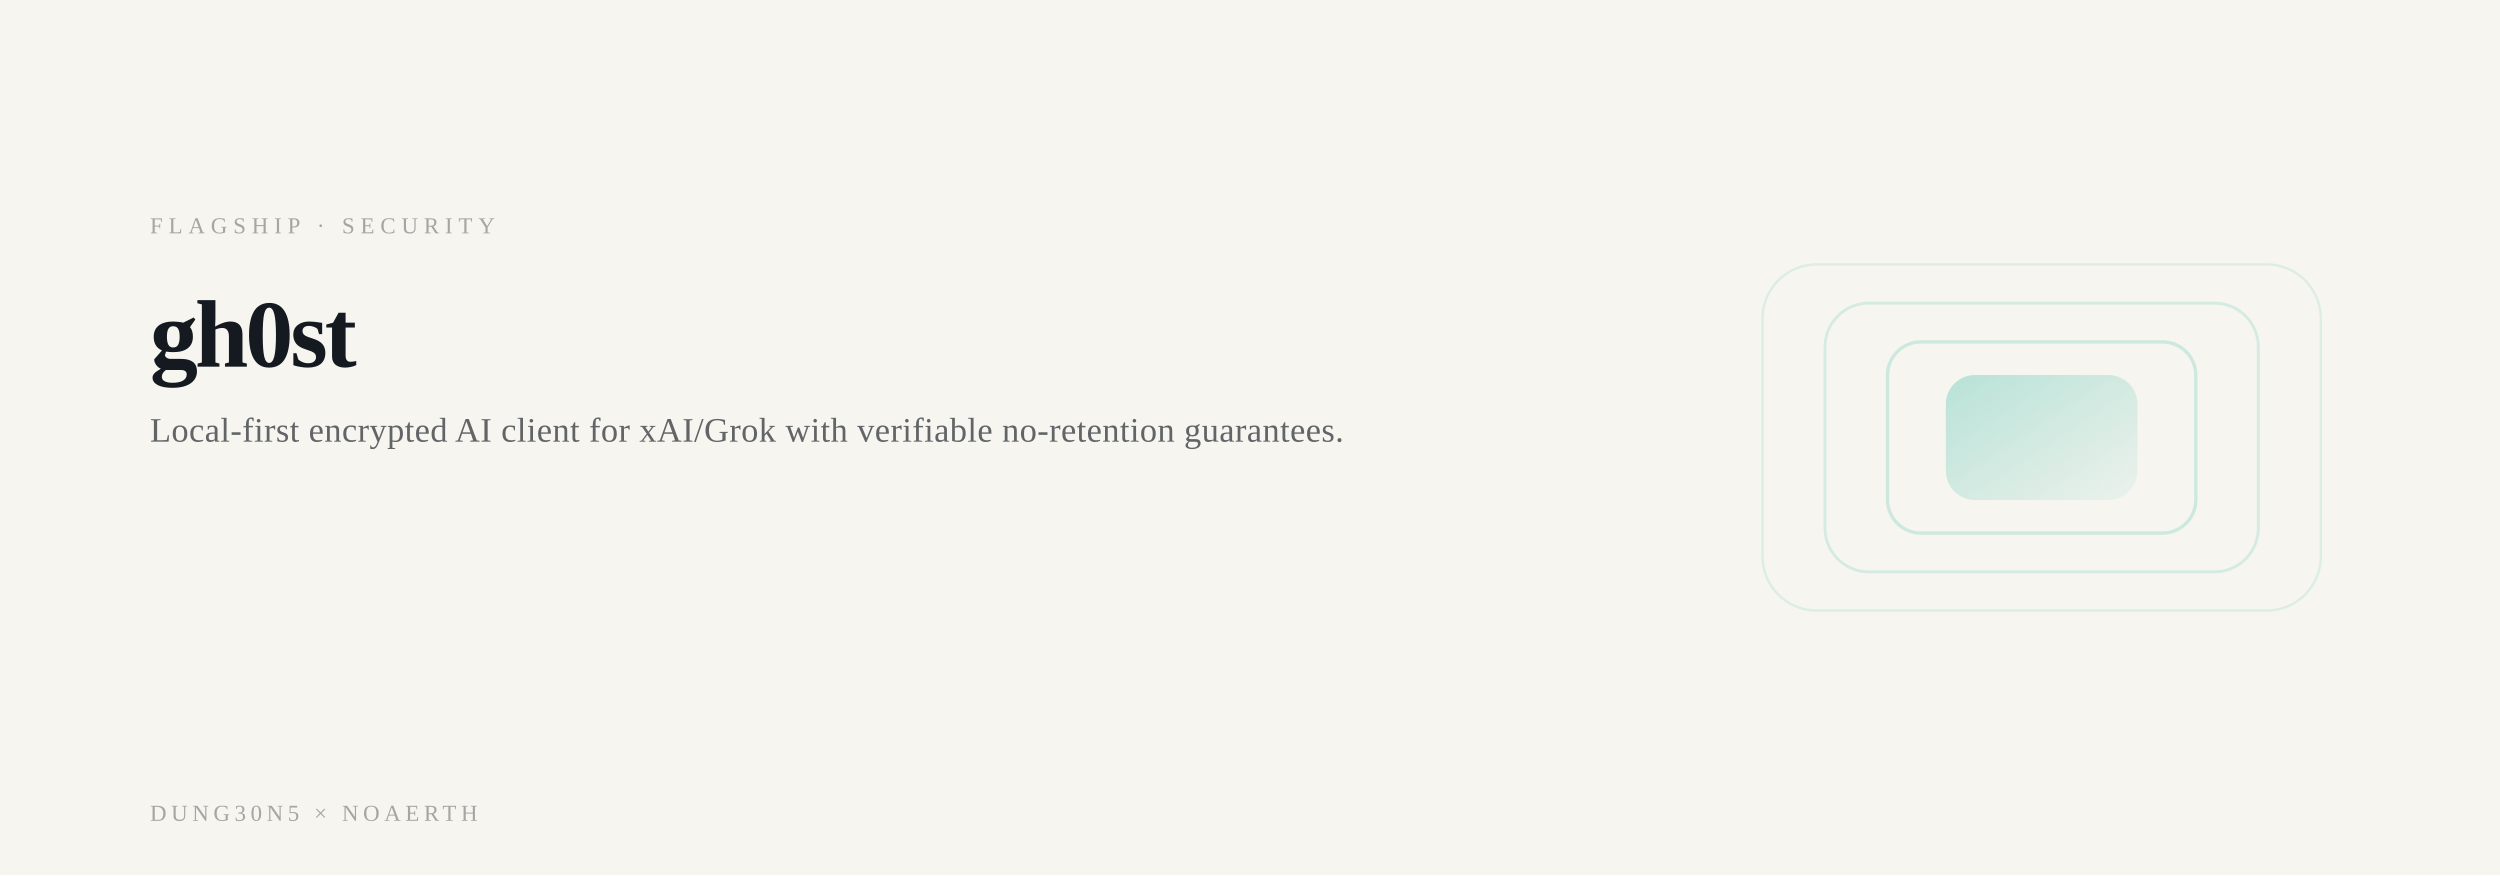
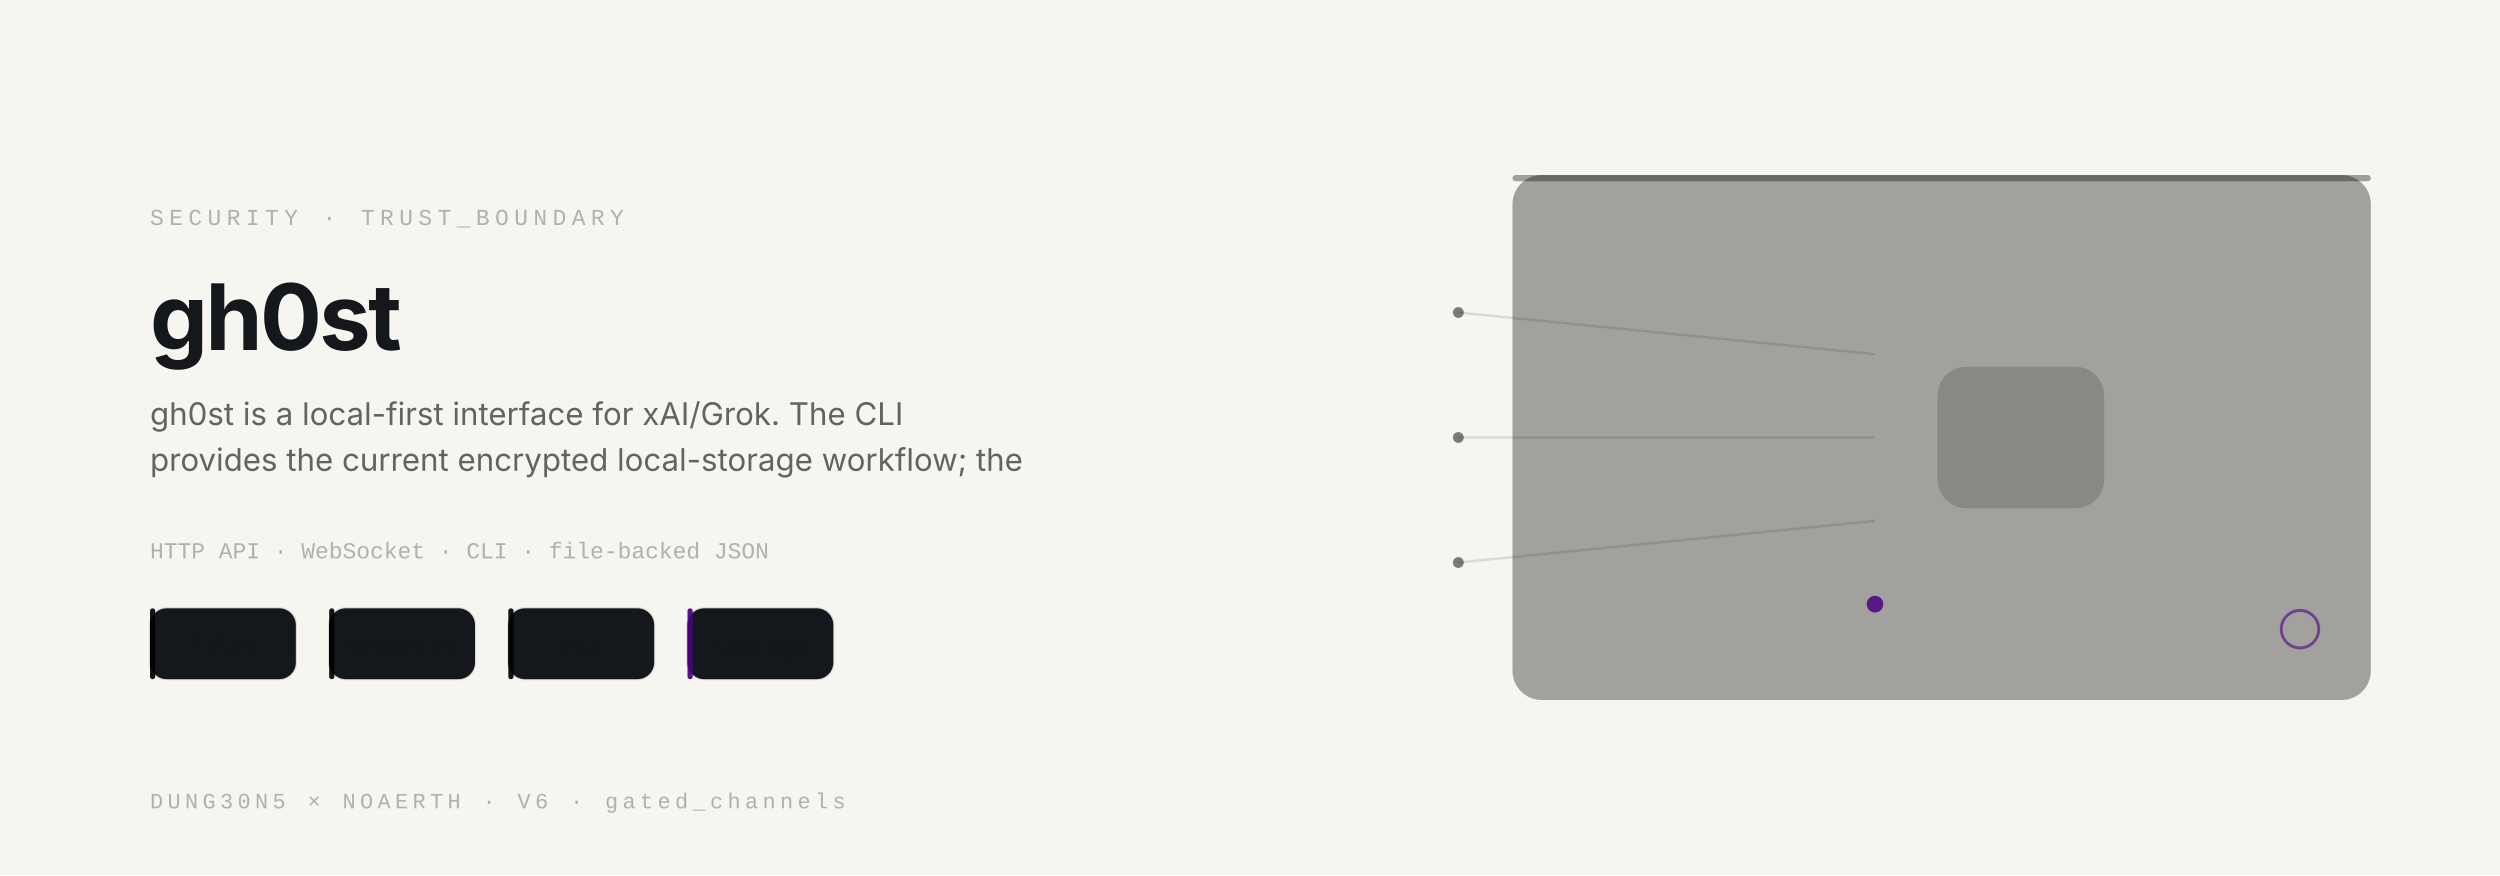
- <svg xmlns="http://www.w3.org/2000/svg" viewBox="0 0 1200 420" width="1200" height="420" role="img" aria-label="gh0st: closed concentric containment around a protected core. Motion depicts threat approaches a boundary, the boundary reacts, the path closes.">
-   <defs>
-     <linearGradient id="hero-gh0st-light-a" x1="0" y1="0" x2="1" y2="1">
-       <stop offset="0" stop-color="#7fd1c1" stop-opacity="0.85" />
-       <stop offset="1" stop-color="#7fd1c1" stop-opacity="0.15" />
-     </linearGradient>
-   </defs>
+ <svg xmlns="http://www.w3.org/2000/svg" viewBox="0 0 1200 420" width="1200" height="420" role="img" aria-label="gh0st: threat approaches a boundary, the boundary reacts, the path closes">
  <rect width="1200" height="420" fill="#f7f5f0" />
-   <rect x="906" y="164.12" width="148" height="91.76" rx="16" fill="none" stroke="#7fd1c1" stroke-width="1.60" opacity="0.36" />
-   <rect x="876" y="145.52" width="208" height="128.96" rx="21" fill="none" stroke="#7fd1c1" stroke-width="1.38" opacity="0.29" />
-   <rect x="846" y="126.92" width="268" height="166.16" rx="26" fill="none" stroke="#7fd1c1" stroke-width="1.16" opacity="0.23" />
-   <rect x="934" y="180" width="92" height="60" rx="14" fill="url(#hero-gh0st-light-a)" opacity="0.62" />
-   <text x="72" y="112" fill="#141a205c" font-size="11" letter-spacing="2.8">FLAGSHIP · SECURITY</text>
-   <text x="72" y="176" fill="#141a20" font-size="46" font-weight="660" letter-spacing="-1.4">gh0st</text>
-   <text x="72" y="212" fill="#141a20a8" font-size="16.5" letter-spacing="0.2">Local-first encrypted AI client for xAI/Grok with verifiable no-retention guarantees.</text>
-   <rect x="72" y="266" width="106" height="40" rx="9" fill="#141a20" fill-opacity="0.05" stroke="#f4efe424" stroke-width="1.1" opacity="0">
-     <animate attributeName="opacity" from="0" to="1" dur="0.5s" begin="0.50s" fill="freeze" />
-   </rect>
-   <rect x="72" y="266" width="2.5" height="40" rx="1.2" fill="#7fd1c1" opacity="0">
-     <animate attributeName="opacity" from="0" to="0.9" dur="0.5s" begin="0.50s" fill="freeze" />
-   </rect>
-   <text x="125" y="291" fill="#141a20" font-size="11.5" text-anchor="middle" font-family="ui-monospace,SFMono-Regular,Menlo,monospace" opacity="0">approach<animate attributeName="opacity" from="0" to="1" dur="0.5s" begin="0.65s" fill="freeze" />
-   </text>
-   <rect x="194" y="266" width="106" height="40" rx="9" fill="#141a20" fill-opacity="0.05" stroke="#f4efe424" stroke-width="1.1" opacity="0">
-     <animate attributeName="opacity" from="0" to="1" dur="0.5s" begin="1.00s" fill="freeze" />
-   </rect>
-   <rect x="194" y="266" width="2.5" height="40" rx="1.2" fill="#7fd1c1" opacity="0">
-     <animate attributeName="opacity" from="0" to="0.9" dur="0.5s" begin="1.00s" fill="freeze" />
-   </rect>
-   <text x="247" y="291" fill="#141a20" font-size="11.5" text-anchor="middle" font-family="ui-monospace,SFMono-Regular,Menlo,monospace" opacity="0">detect<animate attributeName="opacity" from="0" to="1" dur="0.5s" begin="1.15s" fill="freeze" />
-   </text>
-   <rect x="316" y="266" width="106" height="40" rx="9" fill="#141a20" fill-opacity="0.05" stroke="#f4efe424" stroke-width="1.1" opacity="0">
-     <animate attributeName="opacity" from="0" to="1" dur="0.5s" begin="1.50s" fill="freeze" />
-   </rect>
-   <rect x="316" y="266" width="2.5" height="40" rx="1.2" fill="#7fd1c1" opacity="0">
-     <animate attributeName="opacity" from="0" to="0.9" dur="0.5s" begin="1.50s" fill="freeze" />
-   </rect>
-   <text x="369" y="291" fill="#141a20" font-size="11.5" text-anchor="middle" font-family="ui-monospace,SFMono-Regular,Menlo,monospace" opacity="0">contain<animate attributeName="opacity" from="0" to="1" dur="0.5s" begin="1.65s" fill="freeze" />
-   </text>
-   <rect x="438" y="266" width="106" height="40" rx="9" fill="#141a20" fill-opacity="0.05" stroke="#f4efe424" stroke-width="1.1" opacity="0">
-     <animate attributeName="opacity" from="0" to="1" dur="0.5s" begin="2.00s" fill="freeze" />
-   </rect>
-   <rect x="438" y="266" width="2.5" height="40" rx="1.2" fill="#e0796b" opacity="0">
-     <animate attributeName="opacity" from="0" to="0.9" dur="0.5s" begin="2.00s" fill="freeze" />
-   </rect>
-   <text x="491" y="291" fill="#141a20" font-size="11.5" text-anchor="middle" font-family="ui-monospace,SFMono-Regular,Menlo,monospace" opacity="0">close<animate attributeName="opacity" from="0" to="1" dur="0.5s" begin="2.15s" fill="freeze" />
-   </text>
-   <text x="72" y="394" fill="#141a205c" font-size="11" letter-spacing="2.2">DUNG30N5 × NOAERTH</text>
+   <text x="72" y="108" font-family="ui-monospace, SFMono-Regular, Menlo, Monaco, Consolas, 'Liberation Mono', monospace" font-size="11" letter-spacing="2.6" fill="#14171c4f">SECURITY · TRUST_BOUNDARY</text>
+   <text x="72" y="168" font-family="-apple-system, BlinkMacSystemFont, 'Segoe UI', Inter, Helvetica, Arial, sans-serif" font-size="44" font-weight="660" letter-spacing="-1.2" fill="#14171c">gh0st</text>
+   <text x="72" y="204" font-family="-apple-system, BlinkMacSystemFont, 'Segoe UI', Inter, Helvetica, Arial, sans-serif" font-size="15" fill="#14171ca8">gh0st is a local-first interface for xAI/Grok. The CLI</text>
+   <text x="72" y="226" font-family="-apple-system, BlinkMacSystemFont, 'Segoe UI', Inter, Helvetica, Arial, sans-serif" font-size="15" fill="#14171ca8">provides the current encrypted local-storage workflow; the</text>
+   <text x="72" y="268" font-family="ui-monospace, SFMono-Regular, Menlo, Monaco, Consolas, 'Liberation Mono', monospace" font-size="11" fill="#14171c4f">HTTP API · WebSocket · CLI · file-backed JSON</text>
+   <rect x="72.0" y="292.0" width="70.0" height="34.0" rx="8" fill="#14171c" stroke="#14171c1f" stroke-width="1.1" />
+   <rect x="72.0" y="292.0" width="2.5" height="34.0" rx="1.2" fill="amber" opacity="0.92" />
+   <text x="107.0" y="314" font-family="ui-monospace, SFMono-Regular, Menlo, Monaco, Consolas, 'Liberation Mono', monospace" font-size="11" fill="#14171c" fill-opacity="0.82" text-anchor="middle">files</text>
+   <rect x="158.0" y="292.0" width="70.0" height="34.0" rx="8" fill="#14171c" stroke="#14171c1f" stroke-width="1.1" />
+   <rect x="158.0" y="292.0" width="2.5" height="34.0" rx="1.2" fill="amber" opacity="0.92" />
+   <text x="193.0" y="314" font-family="ui-monospace, SFMono-Regular, Menlo, Monaco, Consolas, 'Liberation Mono', monospace" font-size="11" fill="#14171c" fill-opacity="0.82" text-anchor="middle">security</text>
+   <rect x="244.0" y="292.0" width="70.0" height="34.0" rx="8" fill="#14171c" stroke="#14171c1f" stroke-width="1.1" />
+   <rect x="244.0" y="292.0" width="2.5" height="34.0" rx="1.2" fill="amber" opacity="0.92" />
+   <text x="279.0" y="314" font-family="ui-monospace, SFMono-Regular, Menlo, Monaco, Consolas, 'Liberation Mono', monospace" font-size="11" fill="#14171c" fill-opacity="0.82" text-anchor="middle">xai</text>
+   <rect x="330.0" y="292.0" width="70.0" height="34.0" rx="8" fill="#14171c" stroke="#14171c1f" stroke-width="1.1" />
+   <rect x="330.0" y="292.0" width="2.5" height="34.0" rx="1.2" fill="indigo" opacity="0.92" />
+   <text x="365.0" y="314" font-family="ui-monospace, SFMono-Regular, Menlo, Monaco, Consolas, 'Liberation Mono', monospace" font-size="11" fill="#14171c" fill-opacity="0.82" text-anchor="middle">storage</text>
+   <rect x="726.0" y="84.0" width="412.0" height="252.0" rx="14" fill="amber" fill-opacity="0.34" />
+   <line x1="740.0" y1="85.0" x2="1124.0" y2="85.0" stroke="amber" stroke-width="1.6" opacity="0.4" />
+   <rect x="726.0" y="84.0" width="412.0" height="252.0" rx="18" fill="none" stroke="amber" stroke-width="1.2" opacity="0.34" />
+   <rect x="748.0" y="99.4" width="368.0" height="221.2" rx="14" fill="none" stroke="amber" stroke-width="1.2" opacity="0.25" />
+   <rect x="770.0" y="114.8" width="324.0" height="190.4" rx="10" fill="none" stroke="amber" stroke-width="1.2" opacity="0.16" />
+   <rect x="726.0" y="84.0" width="412.0" height="3" rx="1.5" fill="amber" opacity="0.35" />
+   <circle cx="1104.0" cy="302.0" r="9" fill="none" stroke="indigo" stroke-width="1.4" opacity="0.6" />
+   <rect x="820" y="96" width="300" height="228" rx="20" fill="none" stroke="amber" stroke-width="1.6" opacity="0.42" />
+   <circle cx="970.0" cy="210.0" r="74.0" fill="none" stroke="amber" stroke-width="1.1" opacity="0.28" />
+   <rect x="930" y="176" width="80" height="68" rx="14" fill="amber" opacity="0.16" />
+   <line x1="700" y1="150" x2="900" y2="170" stroke="#14171c1f" stroke-width="1.2" />
+   <circle cx="700.0" cy="150.0" r="2.6" fill="amber" opacity="0.5" />
+   <line x1="700" y1="210" x2="900" y2="210" stroke="#14171c1f" stroke-width="1.2" />
+   <circle cx="700.0" cy="210.0" r="2.6" fill="amber" opacity="0.5" />
+   <line x1="700" y1="270" x2="900" y2="250" stroke="#14171c1f" stroke-width="1.2" />
+   <circle cx="700.0" cy="270.0" r="2.6" fill="amber" opacity="0.5" />
+   <circle cx="900" cy="290" r="4" fill="indigo" opacity="0.85" />
+   <text x="72" y="388" font-family="ui-monospace, SFMono-Regular, Menlo, Monaco, Consolas, 'Liberation Mono', monospace" font-size="10.5" letter-spacing="2.1" fill="#14171c4f">DUNG30N5 × NOAERTH · V6 · gated_channels</text>
</svg>
